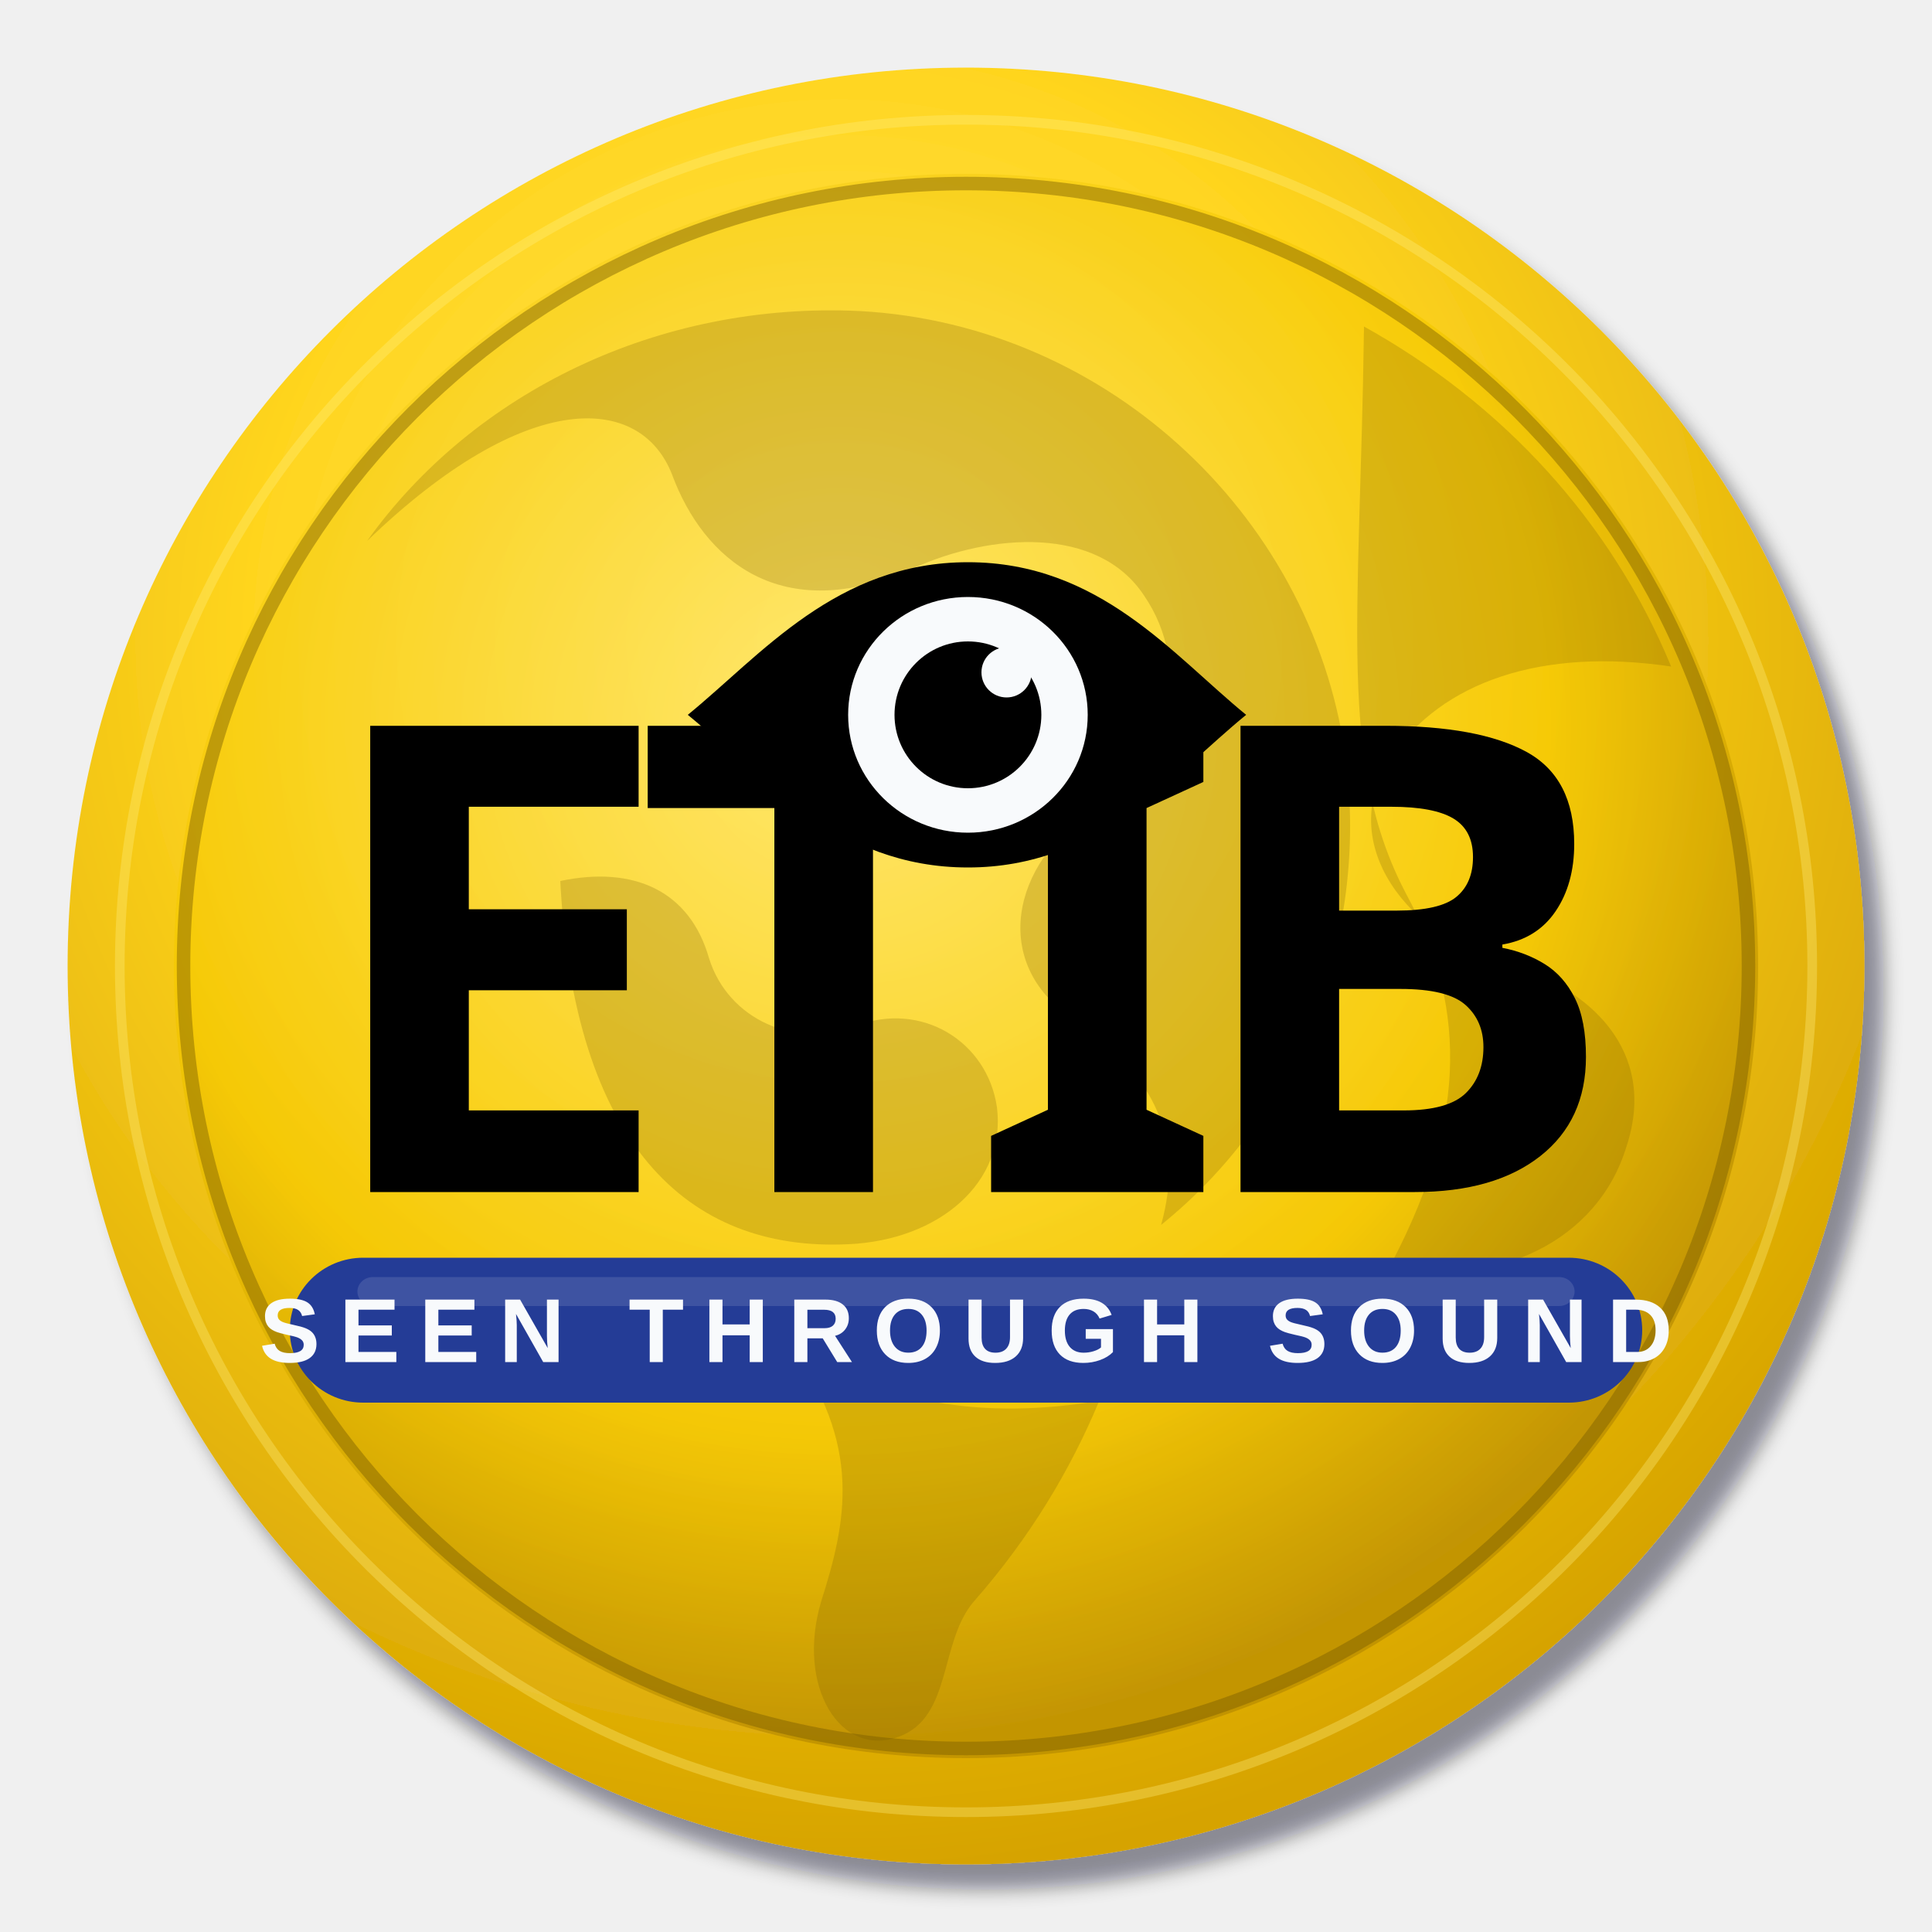
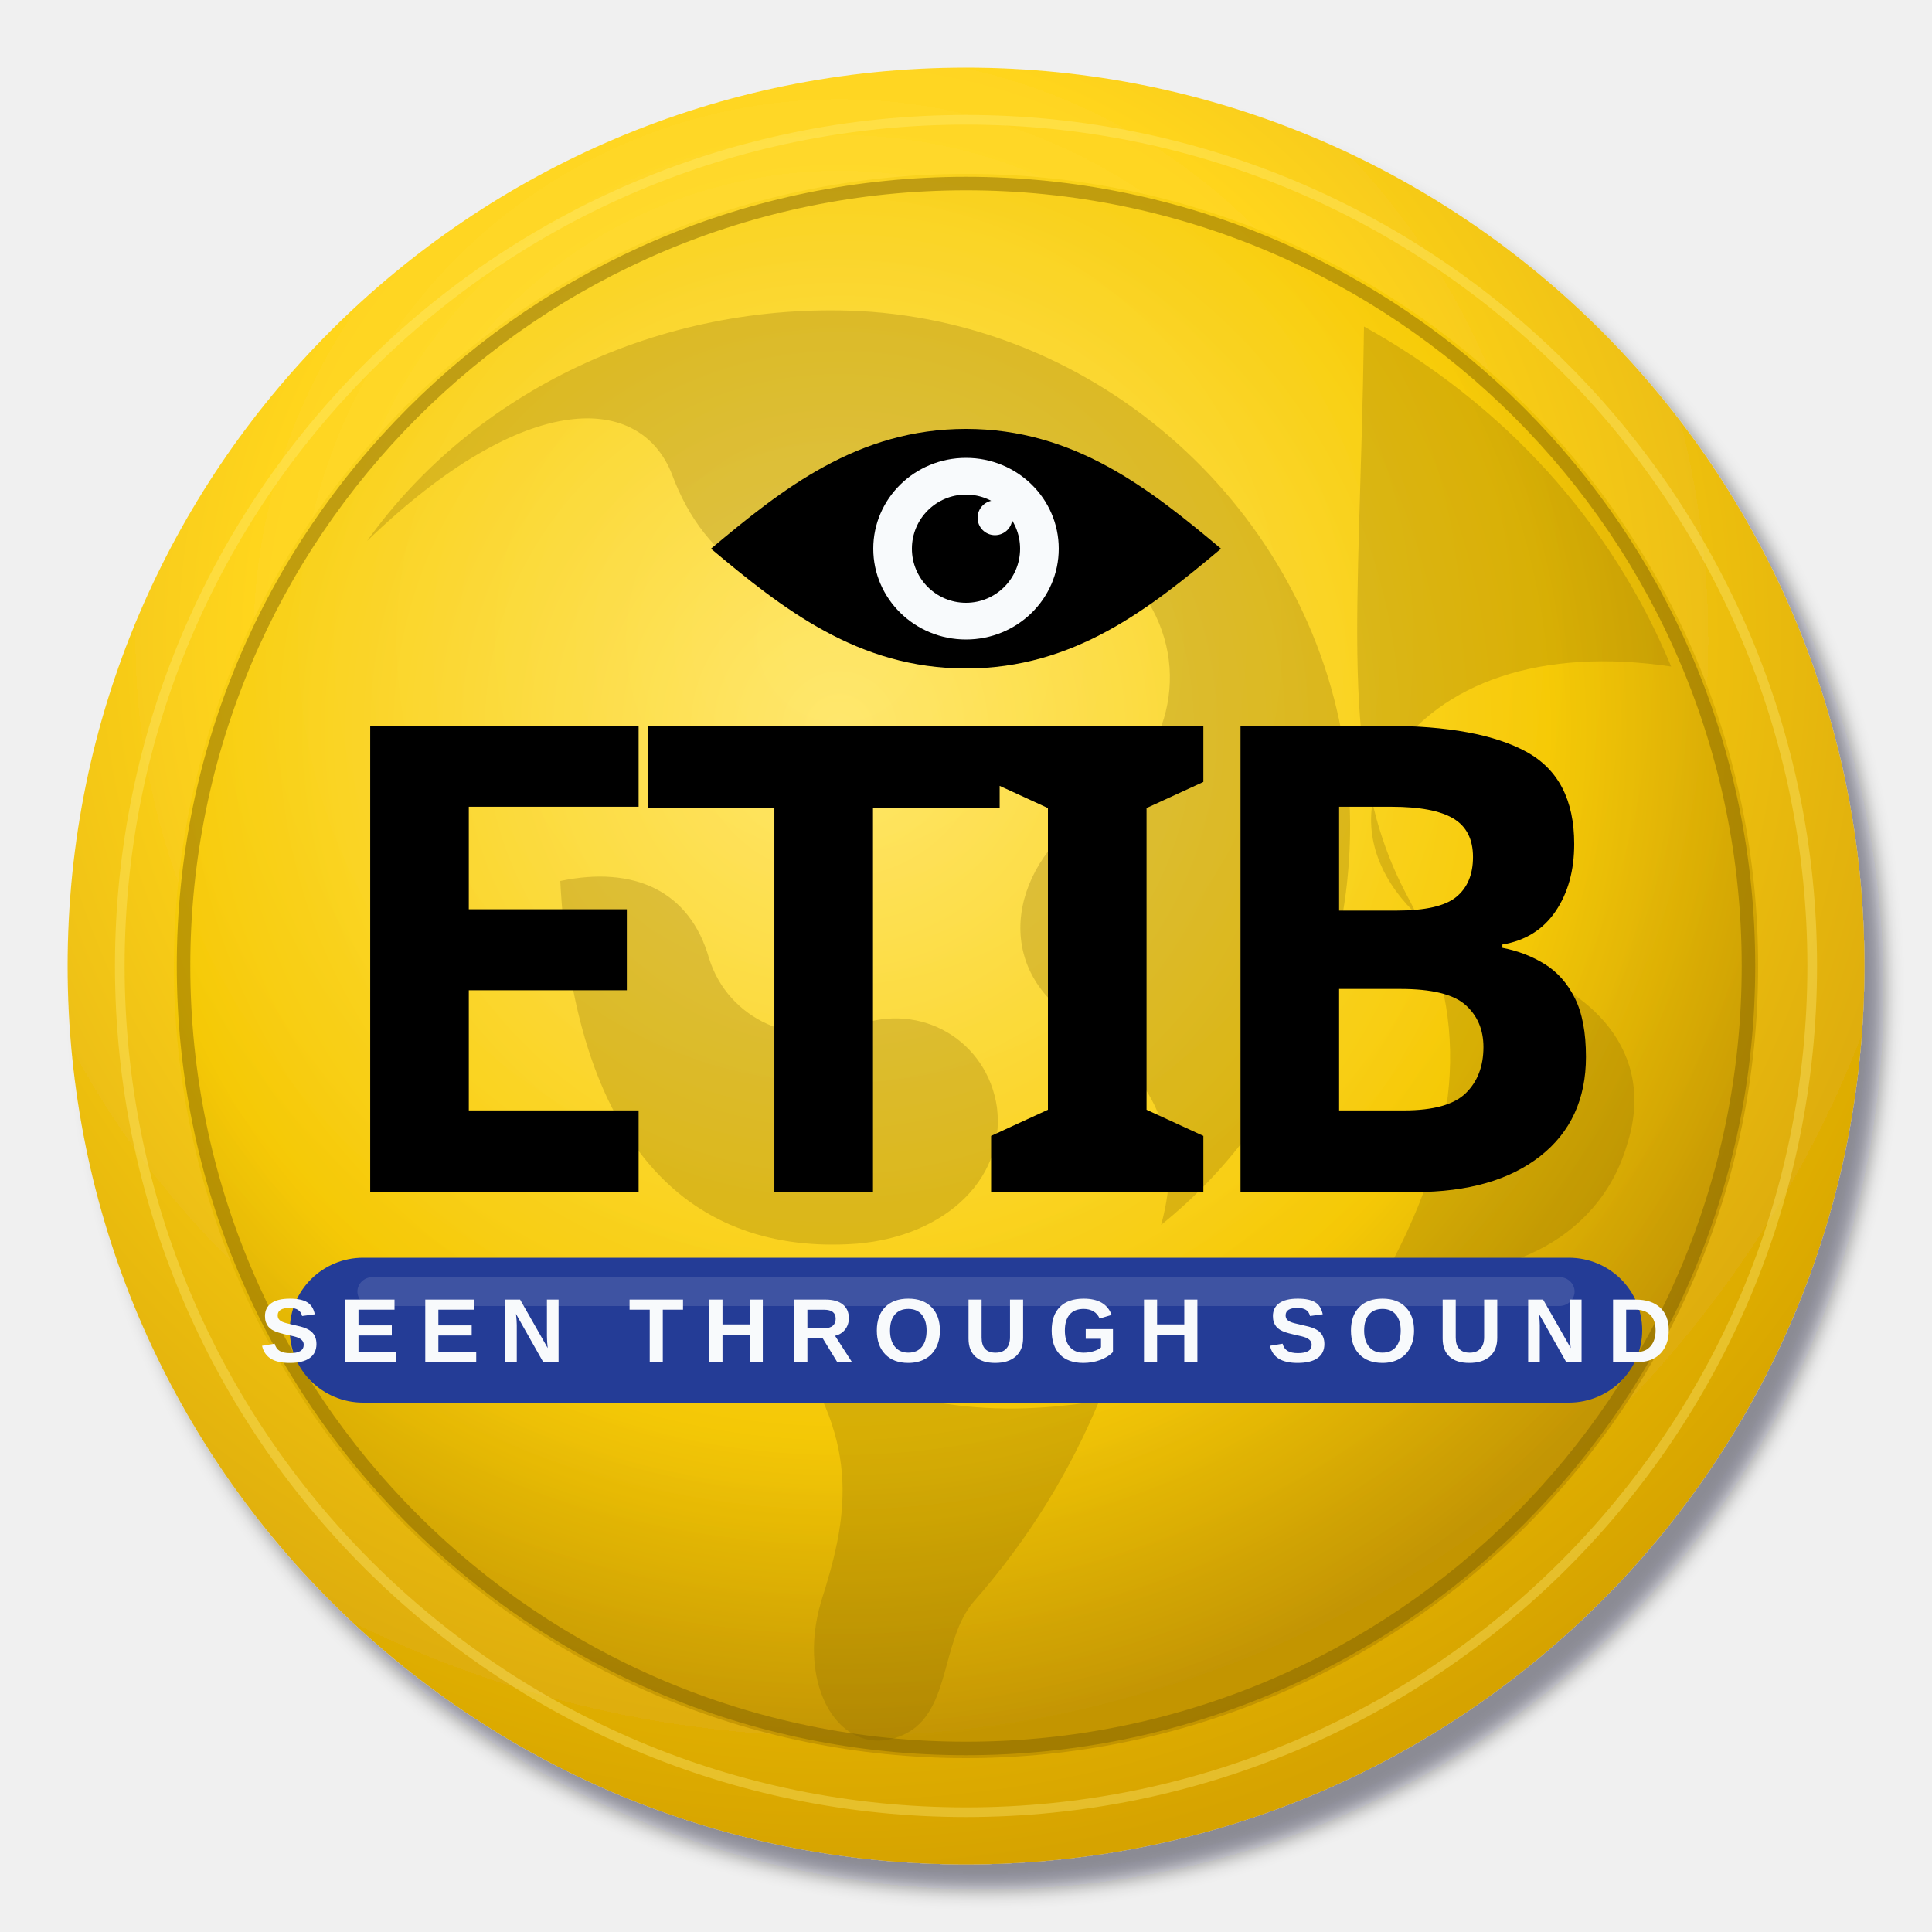
<svg xmlns="http://www.w3.org/2000/svg" viewBox="0 0 1000 1000" role="img" aria-labelledby="title desc">
  <defs>
    <radialGradient id="gold" cx="43%" cy="32%" r="68%">
      <stop offset="0" stop-color="#ffe761" />
      <stop offset="0.48" stop-color="#ffd51f" />
      <stop offset="1" stop-color="#d6a300" />
    </radialGradient>
    <radialGradient id="innerGold" cx="42%" cy="35%" r="64%">
      <stop offset="0" stop-color="#ffe875" />
      <stop offset="0.7" stop-color="#f5c900" />
      <stop offset="1" stop-color="#b98c00" />
    </radialGradient>
    <linearGradient id="banner" x1="150" y1="650" x2="850" y2="650">
      <stop offset="0" stop-color="#243c96" />
      <stop offset="0.5" stop-color="#102a7d" />
      <stop offset="1" stop-color="#071f66" />
    </linearGradient>
    <filter id="drop" x="-15%" y="-15%" width="130%" height="130%">
      <feDropShadow dx="10" dy="13" stdDeviation="5" flood-color="#020617" flood-opacity="0.42" />
    </filter>
  </defs>
  <circle cx="500" cy="500" r="465" fill="url(#gold)" filter="url(#drop)" />
  <circle cx="500" cy="500" r="410" fill="url(#innerGold)" opacity="0.72" />
  <circle cx="500" cy="500" r="405" fill="none" stroke="#7b5e00" stroke-width="7" opacity="0.45" />
  <circle cx="500" cy="500" r="438" fill="none" stroke="#ffef83" stroke-width="5" opacity="0.33" />
  <g fill="#7a5e00" opacity="0.24">
    <path d="M190 280c55-77 151-124 255-119 130 7 237 109 252 235 11 96-29 184-96 238 12-44-2-77-46-107-42-28-32-80 11-108 39-25 52-73 26-111-24-36-79-32-119-14-69 31-109-5-125-48-16-42-75-46-158 34z" />
    <path d="M706 169c72 40 128 101 159 176-67-10-119 8-145 47-30 45 10 94 60 107 43 12 78 45 62 94-15 50-67 73-124 65 40-74 43-134 10-195-36-68-24-142-22-294z" />
    <path d="M408 695c48 32 102 40 161 30-15 36-36 71-65 104-18 21-11 60-39 70-30 11-53-26-40-70 13-41 22-81-17-134z" />
    <path d="M290 456c38-8 67 5 77 40 10 32 45 47 76 35 34-13 68 8 73 42 5 39-30 69-77 71-84 4-142-53-149-188z" />
  </g>
+   <g aria-hidden="true">
+     <path d="M500 222c56 0 95 31 132 62-37 31-76 62-132 62s-95-31-132-62c37-31 76-62 132-62z" fill="#000000" />
+     <ellipse cx="500" cy="284" rx="48" ry="47" fill="#f8fafc" />
+     <circle cx="500" cy="284" r="28" fill="#000000" />
+     <circle cx="515" cy="268" r="9" fill="#f8fafc" />
+   </g>
  <g fill="#000000">
    <text x="500" y="617" text-anchor="middle" font-family="Arial Black, Impact, sans-serif" font-size="338" font-weight="900" letter-spacing="-22">ETIB</text>
-   </g>
-   <g aria-hidden="true">
-     <path d="M501 291c68 0 106 48 144 79-38 31-76 79-144 79s-107-48-145-79c38-31 77-79 145-79z" fill="#000000" />
-     <ellipse cx="501" cy="370" rx="62" ry="61" fill="#f8fafc" />
-     <circle cx="501" cy="370" r="38" fill="#000000" />
-     <circle cx="521" cy="348" r="13" fill="#f8fafc" />
  </g>
  <rect x="150" y="651" width="700" height="75" rx="38" fill="url(#banner)" />
  <rect x="185" y="661" width="630" height="15" rx="8" fill="#ffffff" opacity="0.12" />
  <text x="500" y="705" text-anchor="middle" font-family="Arial Black, Arial, sans-serif" font-size="47" font-weight="900" fill="#f8fafc" letter-spacing="10">SEEN THROUGH SOUND</text>
</svg>
